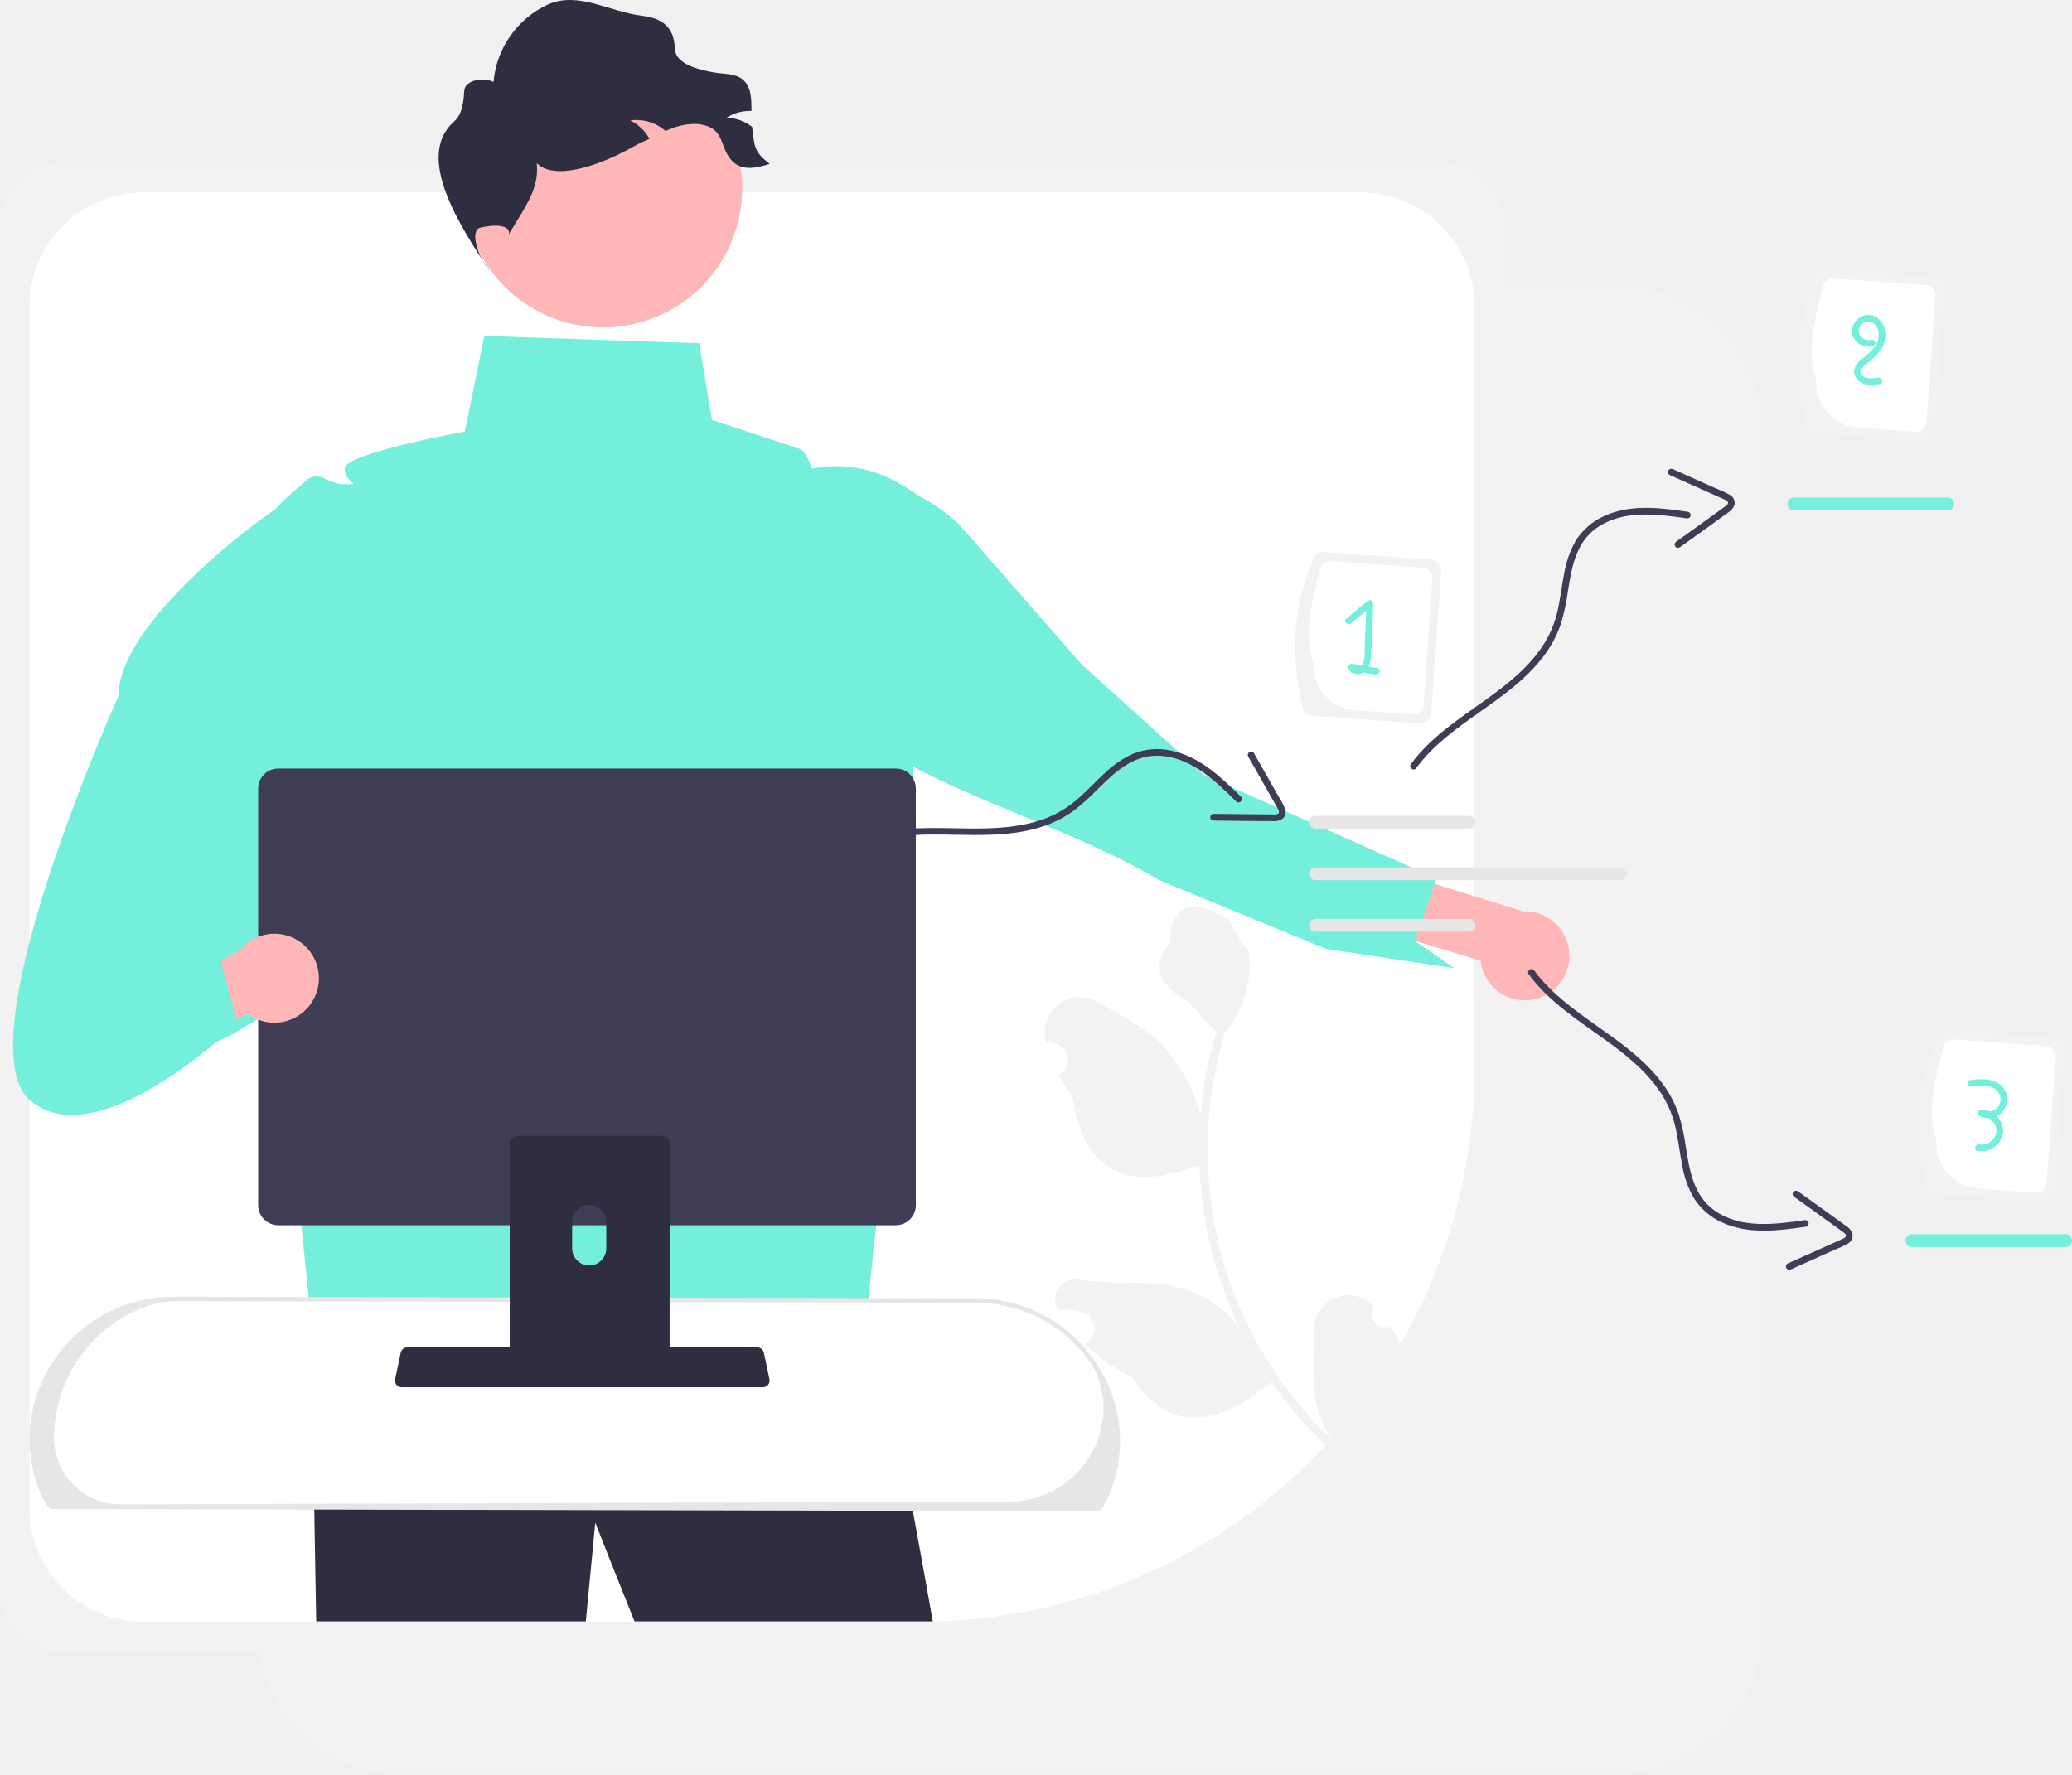
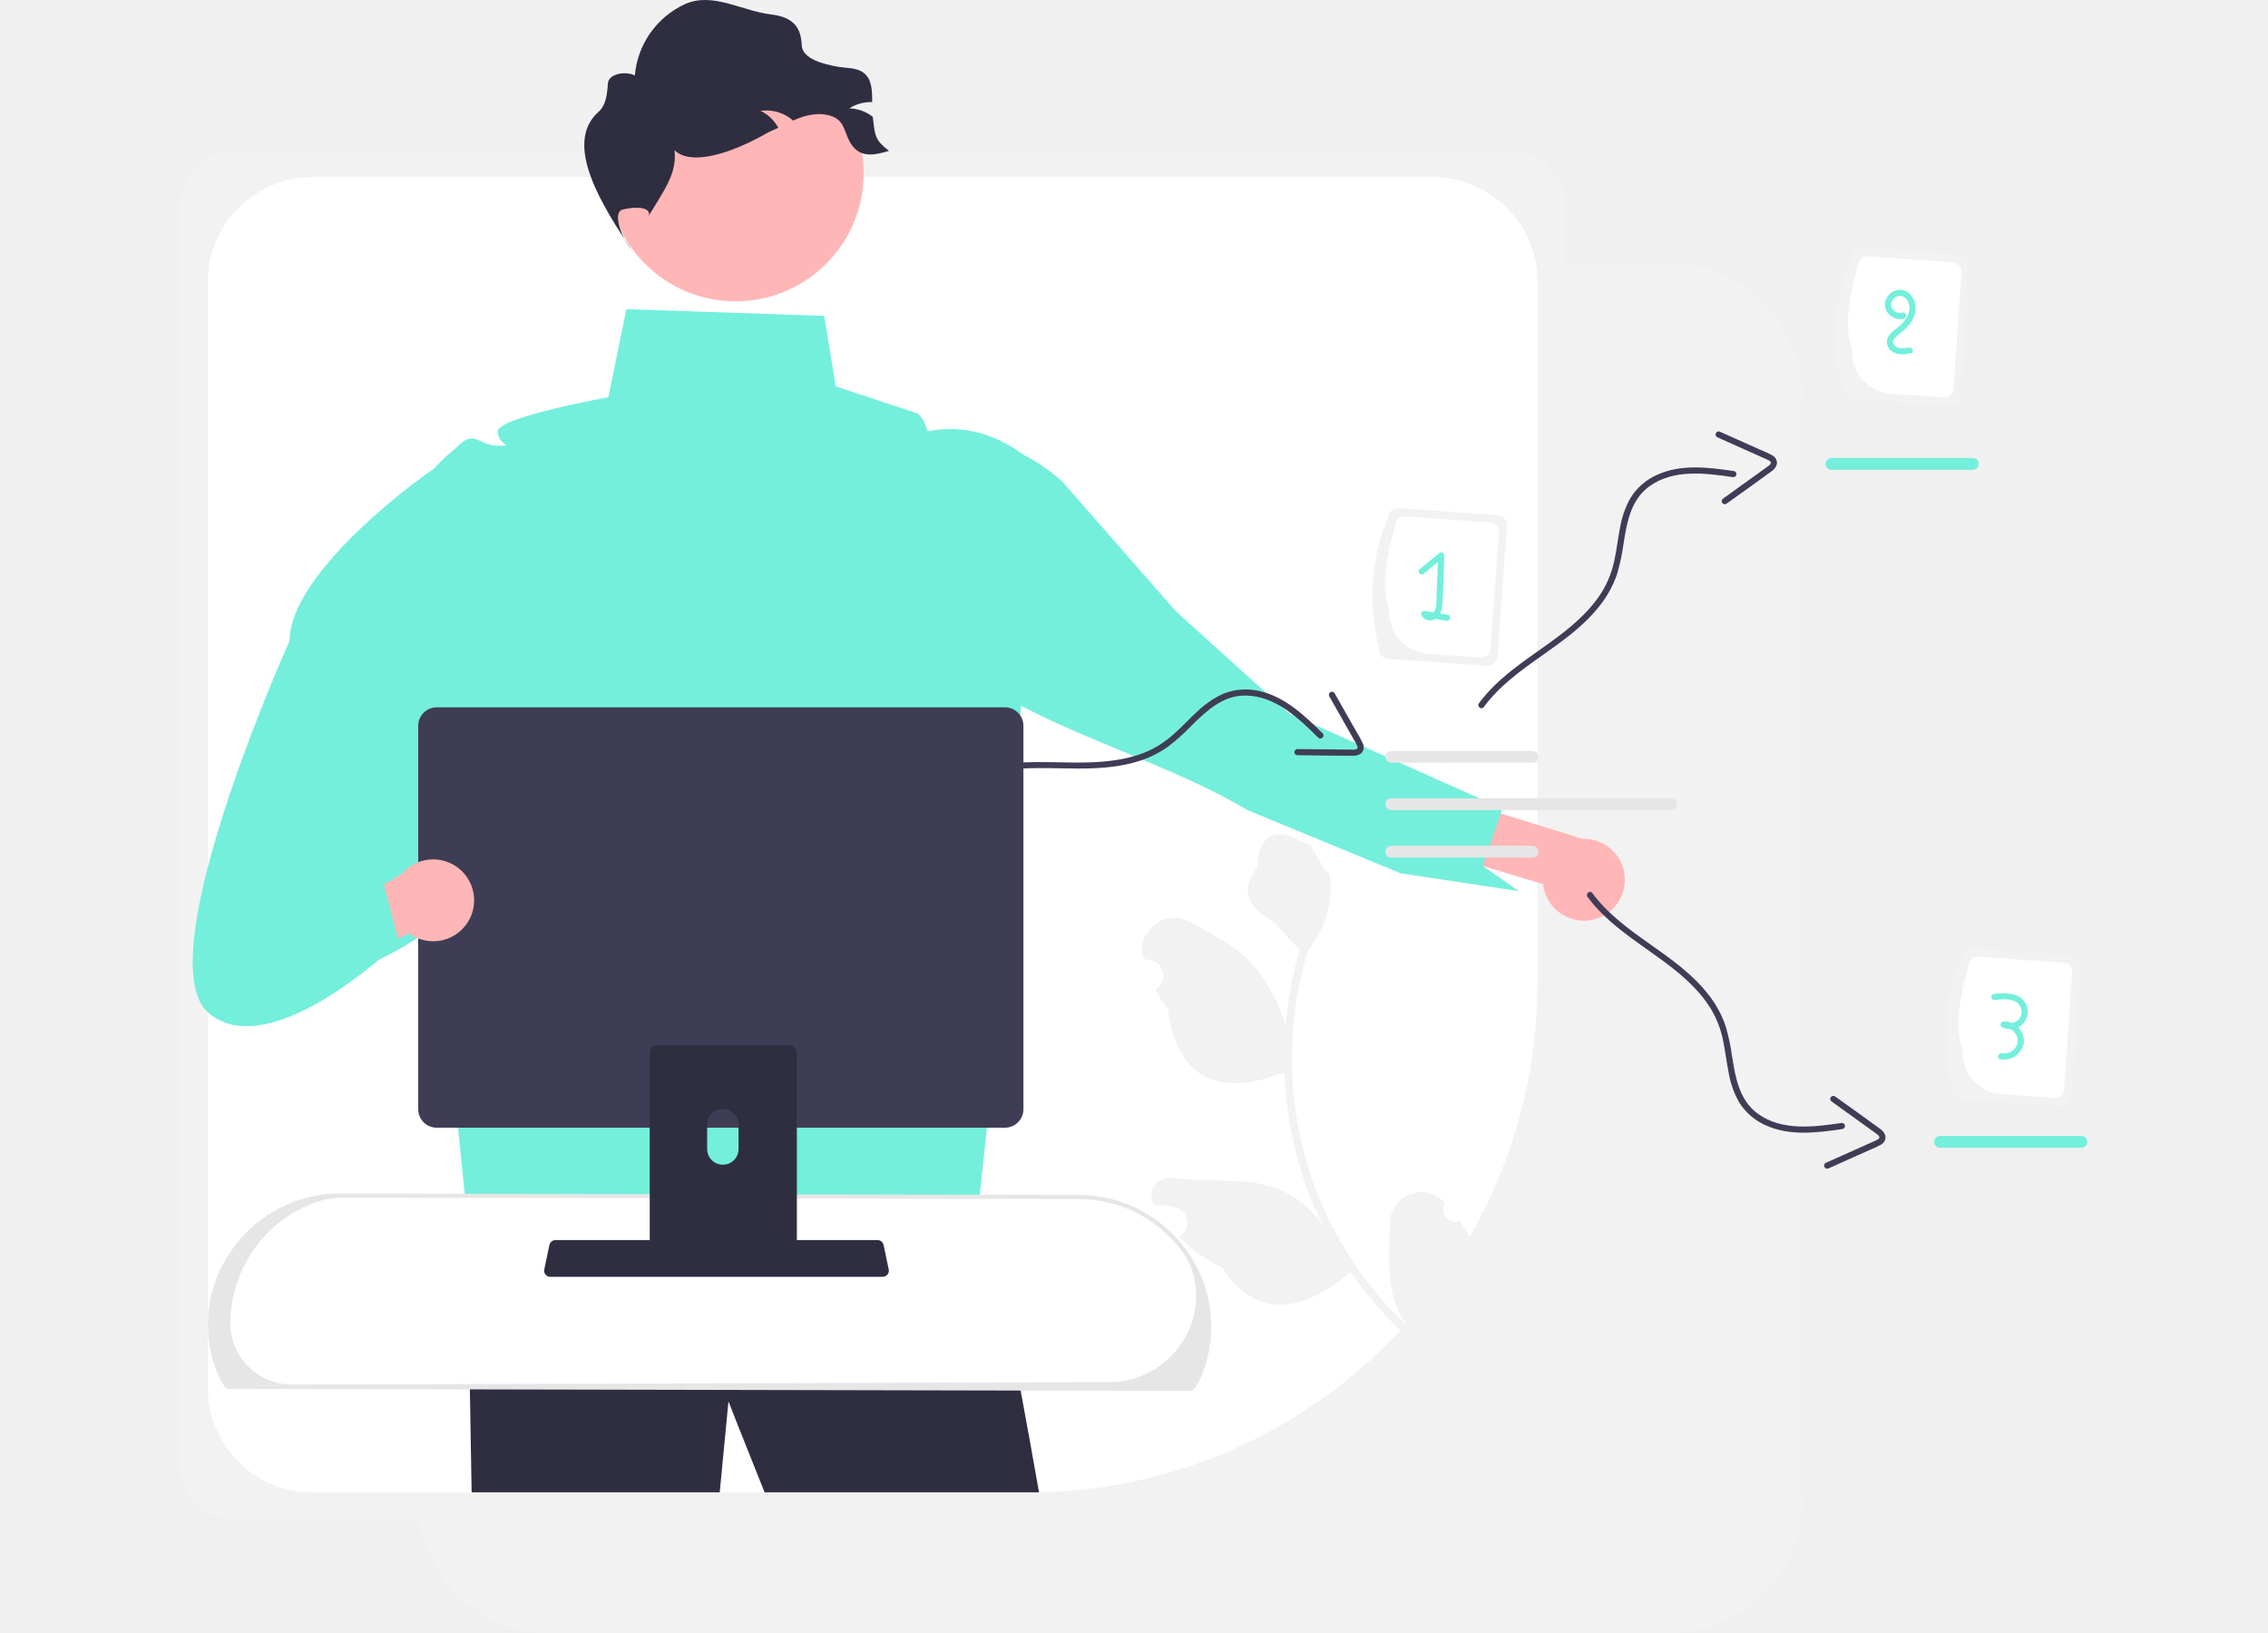
- <svg xmlns="http://www.w3.org/2000/svg" data-name="Layer 1" width="930.986" height="797.335" viewBox="0 0 930.986 797.335">
+ <svg xmlns="http://www.w3.org/2000/svg" data-name="Layer 1" width="250" height="180" viewBox="0 0 930.986 797.335">
  <path d="M861.776,179.892h-63.256v539.294A64.432,64.432,0,0,1,734.088,783.619H250.469v.617a64.432,64.432,0,0,0,64.432,64.432h546.875a64.432,64.432,0,0,0,64.432-64.432V244.325A64.432,64.432,0,0,0,861.776,179.892Z" transform="translate(-134.5071 -51.33254)" fill="#f2f2f2" />
  <rect y="73.237" width="675.74" height="668.775" rx="26.744" fill="#f2f2f2" />
  <path d="M198.94,137.82A51.182,51.182,0,0,0,147.758,189.002V728.913a51.182,51.182,0,0,0,51.182,51.182H547.969c137.534,0,249.027-111.493,249.027-249.027V189.002a51.182,51.182,0,0,0-51.182-51.182Z" transform="translate(-134.5071 -51.33254)" fill="#fff" />
  <path d="M825.034,500.156a20.028,20.028,0,0,1-25.256-17.105L704.214,454.191l1.484-28.396L818.951,460.903a20,20,0,0,1,6.083,39.253Z" transform="translate(-134.5071 -51.33254)" fill="#ffb6b6" />
  <path d="M503.287,353.679c-9.676-8.075,4.493-48.099.672-59.7q-.343-1.053-.652-2.113a6.776,6.776,0,0,1,.274-4.532l35.918-16.895a87.253,87.253,0,0,1,25.485,16.022l55.487,63.374,55.124,49.786,24.188,10.783,80.151,35.749-.831,2.396-.007.007-8.81,25.587-0.0.014,17.624,12.286-57.699-8.692-38.16-15.741L655.307,446.857C601.055,414.207,511.795,397.284,503.287,353.679Z" transform="translate(-134.5071 -51.33254)" fill="#74efdc" />
  <path d="M759.017,647.369a5.675,5.675,0,0,1-7.476-7.6c-.079-.581-.135-.998-.214-1.58q-.14-.144-.281-.287c-9.484-9.62-25.887-2.953-26.054,10.554-.148,11.989-1.456,24.462,1.562,35.866A45.082,45.082,0,0,0,733.056,698.42a180.744,180.744,0,0,1-43.188-63.565,174.451,174.451,0,0,1-6.235-18.468q-2.124-7.709-3.561-15.572a182.839,182.839,0,0,1,4.829-85.419,48.659,48.659,0,0,0,10.974-27.017,37.117,37.117,0,0,0-.64-10.671c-.866.486-8.982-12.426-8.634-13.557-2.049-1.423-4.716-1.47-6.864-2.8-10.684-6.611-19.564-1.15-19.432,13.599-8.485,9.63-5.02,18.574,4.938,24.521,6.335,3.783,9.859,10.925,15.84,15.297-.183.63-.386,1.251-.569,1.881a184.019,184.019,0,0,0-6.509,35.39c-3.017-11.63-10.45-24.12-17.457-31.283-7.981-8.163-18.89-13.359-28.98-19.137-12.119-6.941-26.838,4.107-23.091,17.56q.054.195.11.39,1.83.244,3.638.616a7.697,7.697,0,0,1,2.33,14.157l-.137.081a76.587,76.587,0,0,0,6.134,9.878c4.725,36.672,28.125,41.34,54.83,31.269.705.065,1.395.137,2.094.188a187.83,187.83,0,0,0,8.315,47.927,178.15,178.15,0,0,0,10.82,26.652l-.171-.297a47.075,47.075,0,0,0-25.029-19.253c-15.258-4.829-32.868-1.802-48.29-4.419-7.424-1.26-13.173,6.517-9.363,13.011q.091.156.183.311a51.712,51.712,0,0,1,6.421.437q1.83.244,3.638.616A7.697,7.697,0,0,1,622.331,654.901l-.137.081c-.099.057-.183.108-.282.165a76.654,76.654,0,0,0,21.301,15.249c16.998,26.854,41.176,20.359,62.473,2.019l.015-.006A187.772,187.772,0,0,0,731.109,701.897l41.827-16.763c-.036-.525-.094-1.059-.145-1.578a51.201,51.201,0,0,1-11.85,3.949c1.577-5.052,3.142-10.133,4.72-15.185a2.804,2.804,0,0,0,.105-.303c.793-2.58,1.607-5.151,2.4-7.73l-0-.003a74.995,74.995,0,0,0-9.146-16.916Z" transform="translate(-134.5071 -51.33254)" fill="#f2f2f2" />
  <path d="M529.118,684.179l-.48-.6C527.258,674.699,529.118,684.179,529.118,684.179Z" transform="translate(-134.5071 -51.33254)" fill="#2f2e41" />
  <path d="M553.618,779.969H419.62c-10.411-25.88-17.637-44.39-17.637-44.39s-1.755,18.13-4.259,44.39H276.581c-1.134-71.36-2.721-144.63-3.244-167.9l232.525,5.18,23.128,29.33c.079.49.158,1.03.256,1.64C530.184,654.179,542.773,718.149,553.618,779.969Z" transform="translate(-134.5071 -51.33254)" fill="#2f2e41" />
  <path d="M551.587,278.075l-.022-.042a6.776,6.776,0,0,0-3.367-3.045c-14.712-11.415-30.821-16.619-48.899-13.06-2.96-8.96-5.72-8.96-5.72-8.96l-39.21-12.95-5.64-34.45-96.61-3.27-8.78,42.99s-54,9.68-54,16.68,9,7,0,7-11.41-8-19.2,0a25.425,25.425,0,0,1-2.11,1.9c-.09.08-.19.15-.28.23a66.713,66.713,0,0,0-25.15,58.95l16.61,165.23,17.73,176.31,242.64,10.1,16.25-150.03,16.529-249.623A6.834,6.834,0,0,0,551.587,278.075Z" transform="translate(-134.5071 -51.33254)" fill="#74efdc" />
  <path d="M153.275,721.164c1.385,3.485,2.783,6.039,4.194,7.302l470.58,1c1.41-1.263,2.808-3.816,4.194-7.302,16.459-41.407-14.59-86.307-59.148-86.392L212.448,635.088C167.95,635.003,136.839,679.814,153.275,721.164Z" transform="translate(-134.5071 -51.33254)" fill="#fff" />
  <path d="M628.431,730.466l-.383-.001-470.961-1.001-.284-.254c-1.467-1.313-2.924-3.824-4.456-7.677h0a62.609,62.609,0,0,1,6.596-59.154,64.504,64.504,0,0,1,53.383-28.291h.124l360.648.685a64.75,64.75,0,0,1,53.523,28.494,62.848,62.848,0,0,1,6.552,59.267c-1.532,3.853-2.99,6.363-4.456,7.677Zm-439.521-3.094,399.013-1.209c28.165-.085,48.883-27.273,40.537-54.173a28.739,28.739,0,0,0-3.496-7.601A62.753,62.753,0,0,0,573.093,636.773l-360.648-.685h-.12a38.664,38.664,0,0,0-13.337,2.851c-23.296,8.815-38.873,30.974-40.169,55.847q-.025.475-.049.951a30.086,30.086,0,0,0,28.497,31.595q.821.042,1.642.04Z" transform="translate(-134.5071 -51.33254)" fill="#e6e6e6" />
  <path d="M719.568,367.792c-5.154-21.646-4.294-42.966,4.531-63.854a4.892,4.892,0,0,1,5.221-4.529l48.224,3.422a4.892,4.892,0,0,1,4.529,5.221l-4.531,63.854a4.892,4.892,0,0,1-5.221,4.529l-48.224-3.422A4.892,4.892,0,0,1,719.568,367.792Z" transform="translate(-134.5071 -51.33254)" fill="#f2f2f2" />
  <path d="M724.636,348.768c-4.125-10.667-1.487-25.337,2.913-41.051a4.582,4.582,0,0,1,4.889-4.241l41.444,2.941a4.582,4.582,0,0,1,4.242,4.889L774.092,368.127a4.582,4.582,0,0,1-4.889,4.241l-25.674-1.822A20.41,20.41,0,0,1,724.636,348.768Z" transform="translate(-134.5071 -51.33254)" fill="#fff" />
  <path d="M753.329,351.552q-1.899-.326-3.798-.653a12.753,12.753,0,0,0,.994-4.338c.599-7.992.66-16.06.979-24.068a1.519,1.519,0,0,0-2.561-1.061q-4.769,3.95-9.538,7.9c-1.488,1.233.644,3.345,2.121,2.121q3.423-2.835,6.846-5.67-.314,7.871-.628,15.741c-.1,2.518.206,5.576-.825,7.944a3.827,3.827,0,0,1-.547.887q-2.102-.361-4.205-.722c-1.008-.173-2.289.668-1.845,1.845.965,2.559,3.809,3.368,6.247,2.381a5.076,5.076,0,0,0,.622-.333l5.339.917C754.42,354.769,755.231,351.879,753.329,351.552Z" transform="translate(-134.5071 -51.33254)" fill="#74efdc" />
  <path d="M999.568,582.792c-5.154-21.646-4.294-42.966,4.531-63.854a4.892,4.892,0,0,1,5.221-4.529l48.224,3.422a4.892,4.892,0,0,1,4.529,5.221l-4.531,63.854a4.892,4.892,0,0,1-5.221,4.529l-48.224-3.422A4.892,4.892,0,0,1,999.568,582.792Z" transform="translate(-134.5071 -51.33254)" fill="#f2f2f2" />
  <path d="M1004.636,563.768c-4.125-10.667-1.487-25.337,2.913-41.051a4.582,4.582,0,0,1,4.889-4.241l41.444,2.941a4.582,4.582,0,0,1,4.242,4.889L1054.092,583.127a4.582,4.582,0,0,1-4.889,4.241l-25.674-1.822A20.41,20.41,0,0,1,1004.636,563.768Z" transform="translate(-134.5071 -51.33254)" fill="#fff" />
  <path d="M1031.691,552.935a8.447,8.447,0,0,0,1.555-.943,8.607,8.607,0,0,0,2.815-8.952c-1.945-7.144-10.49-7.188-16.39-6.328-1.903.277-1.094,3.168.798,2.893,3.976-.579,10.218-1.048,12.354,3.295a5.706,5.706,0,0,1-.913,6.285,5.554,5.554,0,0,1-3.376,1.605,8.923,8.923,0,0,0-3.928-.733c-1.39.066-2.165,2.087-.757,2.795a9.012,9.012,0,0,0,4.01.945,6.5,6.5,0,0,1,3.667,6.198,6.723,6.723,0,0,1-7.655,5.639l-.037-.006c-1.885-.379-2.692,2.512-.798,2.893a9.75,9.75,0,0,0,11.387-7.776q.039-.206.069-.414A9.111,9.111,0,0,0,1031.691,552.935Z" transform="translate(-134.5071 -51.33254)" fill="#74efdc" />
  <path d="M945.568,240.792c-5.154-21.646-4.294-42.966,4.531-63.854a4.892,4.892,0,0,1,5.221-4.529l48.224,3.422a4.892,4.892,0,0,1,4.529,5.221l-4.531,63.854a4.892,4.892,0,0,1-5.221,4.529L950.097,246.013A4.892,4.892,0,0,1,945.568,240.792Z" transform="translate(-134.5071 -51.33254)" fill="#f2f2f2" />
  <path d="M950.636,221.768c-4.125-10.667-1.487-25.337,2.913-41.051A4.582,4.582,0,0,1,958.438,176.476l41.444,2.941a4.582,4.582,0,0,1,4.242,4.889l-4.032,56.821a4.582,4.582,0,0,1-4.889,4.241l-25.674-1.822A20.41,20.41,0,0,1,950.636,221.768Z" transform="translate(-134.5071 -51.33254)" fill="#fff" />
  <path d="M976.122,193.174c-4.248-1.474-8.973,1.885-9.455,6.242-.546,4.937,4.764,8.835,9.362,7.493,1.85-.54,1.063-3.436-.797-2.893-3.37.984-6.965-2.655-5.028-5.909a4.431,4.431,0,0,1,4.527-2.215,5.018,5.018,0,0,1,3.344,3.035c1.653,3.726-.312,7.51-2.916,10.218-1.485,1.545-3.228,2.745-4.829,4.153a6.983,6.983,0,0,0-2.746,4.954,5.997,5.997,0,0,0,3.412,5.182c2.558,1.315,5.467.897,8.188.459,1.901-.306,1.094-3.197-.798-2.893-2.38.383-5.943.963-7.451-1.518-1.291-2.125,1.369-3.991,2.819-5.121,3.643-2.841,7.328-6.51,7.875-11.34C982.077,199.064,980.066,194.543,976.122,193.174Z" transform="translate(-134.5071 -51.33254)" fill="#74efdc" />
  <path d="M244.303,485.463l23.76,10.7c-11.17,9.06-28.18,21.25-44.84,26.89l-26.47-18.05c-9.86-38.02-3.82-77.2,8.03-110.33a249.437,249.437,0,0,1,25.94-52.36,66.724,66.724,0,0,1,25.15-58.95c.1-.08.19-.15.28-.23a87.297,87.297,0,0,1,29.92,60.63l.53,8.76,1.06,17.26,2.69,44.08-31.9,49.6Z" transform="translate(-134.5071 -51.33254)" fill="#74efdc" />
  <path d="M312.659,673.646a2.948,2.948,0,0,0,2.32,1.11h162.34a2.987,2.987,0,0,0,2.92-3.6l-2.52-11.97a2.993,2.993,0,0,0-1.86-2.17,2.894,2.894,0,0,0-1.06-.2h-157.31a2.894,2.894,0,0,0-1.06.2,2.992,2.992,0,0,0-1.86,2.17l-2.52,11.97A2.985,2.985,0,0,0,312.659,673.646Z" transform="translate(-134.5071 -51.33254)" fill="#2f2e41" />
  <path d="M250.509,405.686v187.26a9.007,9.007,0,0,0,9,9h277.5a9.007,9.007,0,0,0,9-9v-187.26a9.011,9.011,0,0,0-9-8.99h-277.5A9.012,9.012,0,0,0,250.509,405.686Z" transform="translate(-134.5071 -51.33254)" fill="#3f3d56" />
  <path d="M363.539,565.206v102.56h71.85v-102.56a3.448,3.448,0,0,0-2.43-3.3,3.176,3.176,0,0,0-1.03-.16h-64.92a3.463,3.463,0,0,0-3.47,3.456v.003Zm28.04,35.24a7.67,7.67,0,0,1,15.34,0v11.9a7.67,7.67,0,0,1-15.34,0Z" transform="translate(-134.5071 -51.33254)" fill="#2f2e41" />
  <circle cx="270.966" cy="84.6" r="62.527" fill="#ffb6b6" />
  <path d="M480.338,124.994c-6.741,2.093-13.24,3.327-17.624-2.203s-3.238-11.852-9.759-14.518c-5.265-2.159-11.345-1.234-16.654.771-.947.352-1.873.749-2.776,1.145-.507-.441-1.013-.859-1.564-1.256a19.867,19.867,0,0,0-14.297-3.481,19.494,19.494,0,0,1,8.658,8.261c-1.806.903-3.747,1.578-5.485,2.577-23.879,13.729-50.434,19.258-48.267-3.657,7.226,19.034,1.608,25.819-8.988,43.2l-.419,1.013c1.057-4.56-6.377-4.776-12.799-3.216-4.743,1.152-1.674,12.21,4.406,19.827-13.592-20.466-33.95-51.712-16.346-67.389,2.596-2.312,4.226-5.574,4.692-13.923.277-4.95,8.702-6.19,13.152-3.987a42.354,42.354,0,0,1,24.453-34.807c13.614-6.058,27.46,3.261,42.253,5.067,8.208,1.002,14.432,4.308,14.76,14.782.218,6.975,10.729,9.473,17.602,10.706,4.362.771,9.274.308,12.755,3.062,4.031,3.194,4.075,8.812,4.053,14.209a19.845,19.845,0,0,0-11.169,3.062,19.418,19.418,0,0,1,11.279,3.965,1.209,1.209,0,0,1,.176.132C473.619,117.416,473.134,119.333,480.338,124.994Z" transform="translate(-134.5071 -51.33254)" fill="#2f2e41" />
  <path d="M525.433,429.873c24.432-7.592,50.588.618,75.154-6.39a50.944,50.944,0,0,0,15.789-7.415,98.114,98.114,0,0,0,11.492-10.227c7.39-7.309,15.415-14.984,26.518-14.899,14.62.111,25.846,10.972,35.592,20.562,1.377,1.355,3.5-.764,2.121-2.121-8.955-8.812-18.63-18.108-31.376-20.739a28.955,28.955,0,0,0-17.116,1.422,44.685,44.685,0,0,0-12.719,8.697c-3.925,3.6-7.546,7.519-11.524,11.062a47.972,47.972,0,0,1-14.136,8.922c-11.262,4.484-23.615,5.025-35.593,4.895-15.036-.164-30.431-1.188-44.998,3.339-1.838.571-1.053,3.468.798,2.893Z" transform="translate(-134.5071 -51.33254)" fill="#3f3d56" />
  <path d="M695.335,391.285,702.845,404.525l3.634,6.406c.646,1.138,1.309,2.269,1.938,3.417.386.705,1.23,1.977.424,2.645a3.913,3.913,0,0,1-2.283.356c-1.324.003-2.649-.027-3.972-.04l-7.448-.075-15.393-.156a1.501,1.501,0,0,0,0,3c8.936.091,17.878.279,26.814.272a6.412,6.412,0,0,0,4.385-1.2,4.172,4.172,0,0,0,.795-4.809,45.679,45.679,0,0,0-3.033-5.564l-3.271-5.766-7.511-13.24a1.501,1.501,0,0,0-2.59,1.514Z" transform="translate(-134.5071 -51.33254)" fill="#3f3d56" />
  <path d="M794.604,423.727h-69.031a2.876,2.876,0,1,1-.017-5.753q.009,0,.017,0h69.031a2.876,2.876,0,1,1,.017,5.753Q794.613,423.727,794.604,423.727Z" transform="translate(-134.5071 -51.33254)" fill="#e6e6e6" />
  <path d="M794.604,470.055h-69.031a2.876,2.876,0,1,1-.017-5.753q.009,0,.017,0h69.031a2.876,2.876,0,1,1,.017,5.753Q794.613,470.055,794.604,470.055Z" transform="translate(-134.5071 -51.33254)" fill="#e6e6e6" />
  <path d="M862.369,446.891h-136.796a2.876,2.876,0,1,1-.017-5.753q.009,0,.017,0h136.796a2.876,2.876,0,1,1,.017,5.753Q862.378,446.891,862.369,446.891Z" transform="translate(-134.5071 -51.33254)" fill="#e6e6e6" />
  <path d="M770.782,396.562c15.187-20.589,41.124-29.467,56.766-49.665a50.945,50.945,0,0,0,8.328-15.327,98.125,98.125,0,0,0,3.201-15.047c1.625-10.266,3.544-21.203,12.54-27.712,11.846-8.57,27.323-6.47,40.855-4.516a1.501,1.501,0,0,0,.453-2.966c-12.434-1.795-25.736-3.555-37.564,1.876A28.954,28.954,0,0,0,842.412,294.491a44.684,44.684,0,0,0-5.096,14.541c-1.03,5.225-1.625,10.528-2.732,15.739a47.973,47.973,0,0,1-6.104,15.562c-6.417,10.284-16.05,18.037-25.778,25.027-12.212,8.775-25.221,17.069-34.277,29.344-1.142,1.549,1.206,3.418,2.356,1.858Z" transform="translate(-134.5071 -51.33254)" fill="#3f3d56" />
  <path d="M884.812,264.833l13.894,6.218,6.723,3.009c1.195.535,2.399,1.052,3.585,1.605.729.339,2.162.864,1.909,1.88-.173.692-1.099,1.249-1.628,1.639-1.065.786-2.15,1.547-3.224,2.321l-6.046,4.351-12.495,8.992a1.501,1.501,0,0,0,1.777,2.417c7.253-5.22,14.569-10.365,21.765-15.664a6.412,6.412,0,0,0,2.823-3.564A4.172,4.172,0,0,0,911.686,273.691a45.683,45.683,0,0,0-5.74-2.686l-6.05-2.708-13.894-6.218a1.501,1.501,0,0,0-1.19,2.754Z" transform="translate(-134.5071 -51.33254)" fill="#3f3d56" />
  <path d="M1009.604,280.727h-69.031a2.876,2.876,0,1,1-.017-5.753q.009,0,.017,0h69.031a2.876,2.876,0,1,1,.017,5.753Q1009.613,280.727,1009.604,280.727Z" transform="translate(-134.5071 -51.33254)" fill="#74efdc" />
  <path d="M823.782,487.375c15.187,20.589,41.124,29.467,56.766,49.665a50.944,50.944,0,0,1,8.328,15.327,98.125,98.125,0,0,1,3.201,15.047c1.625,10.266,3.544,21.203,12.54,27.712,11.846,8.57,27.323,6.47,40.855,4.516a1.501,1.501,0,0,1,.453,2.966c-12.434,1.795-25.736,3.555-37.564-1.876a28.954,28.954,0,0,1-12.948-11.284,44.684,44.684,0,0,1-5.096-14.541c-1.03-5.225-1.625-10.528-2.732-15.739a47.973,47.973,0,0,0-6.104-15.562c-6.417-10.284-16.05-18.037-25.778-25.027-12.212-8.775-25.221-17.069-34.277-29.344-1.142-1.549,1.206-3.418,2.356-1.858Z" transform="translate(-134.5071 -51.33254)" fill="#3f3d56" />
  <path d="M937.812,619.104l13.894-6.218,6.723-3.009c1.195-.535,2.399-1.052,3.585-1.605.729-.339,2.162-.864,1.909-1.88-.173-.692-1.099-1.249-1.628-1.639-1.065-.786-2.15-1.547-3.224-2.321l-6.046-4.351L940.53,589.089a1.501,1.501,0,0,1,1.777-2.417c7.253,5.22,14.569,10.365,21.765,15.664a6.412,6.412,0,0,1,2.823,3.564,4.172,4.172,0,0,1-2.208,4.346,45.683,45.683,0,0,1-5.74,2.686l-6.05,2.708-13.894,6.218a1.501,1.501,0,0,1-1.19-2.754Z" transform="translate(-134.5071 -51.33254)" fill="#3f3d56" />
  <path d="M1062.604,611.727h-69.031a2.876,2.876,0,0,1-.026-5.753c.009-0.0.017-0.0.026,0h69.031a2.876,2.876,0,0,1,.026,5.753C1062.621,611.727,1062.612,611.727,1062.604,611.727Z" transform="translate(-134.5071 -51.33254)" fill="#74efdc" />
  <path d="M275.674,499.923a20.028,20.028,0,0,1-29.645,7.185l-71.895,34.214-4.818-20.151L242.534,478.024a20,20,0,0,1,33.14,21.899Z" transform="translate(-134.5071 -51.33254)" fill="#ffb6b6" />
  <path d="M247.97,396l-50.59,103.37,21.38-9.69,14.88-6.75,7.46,28.34s-4.94,4.8-12.73,11.11c-11.17,9.06-28.18,21.25-44.84,26.89-13.04,4.42-25.85,4.83-35.47-3.41-18.26-15.64-.41-77.75,16.84-125.04,11.55-31.67,22.82-56.68,22.82-56.68,0-33.4,64.819-81.427,76.849-87.997h0c6.87-3.74,8.77,1.707,8.77,1.707l-37.698,55.19,11.27,45.7,3.19,12.91Z" transform="translate(-134.5071 -51.33254)" fill="#74efdc" />
</svg>
